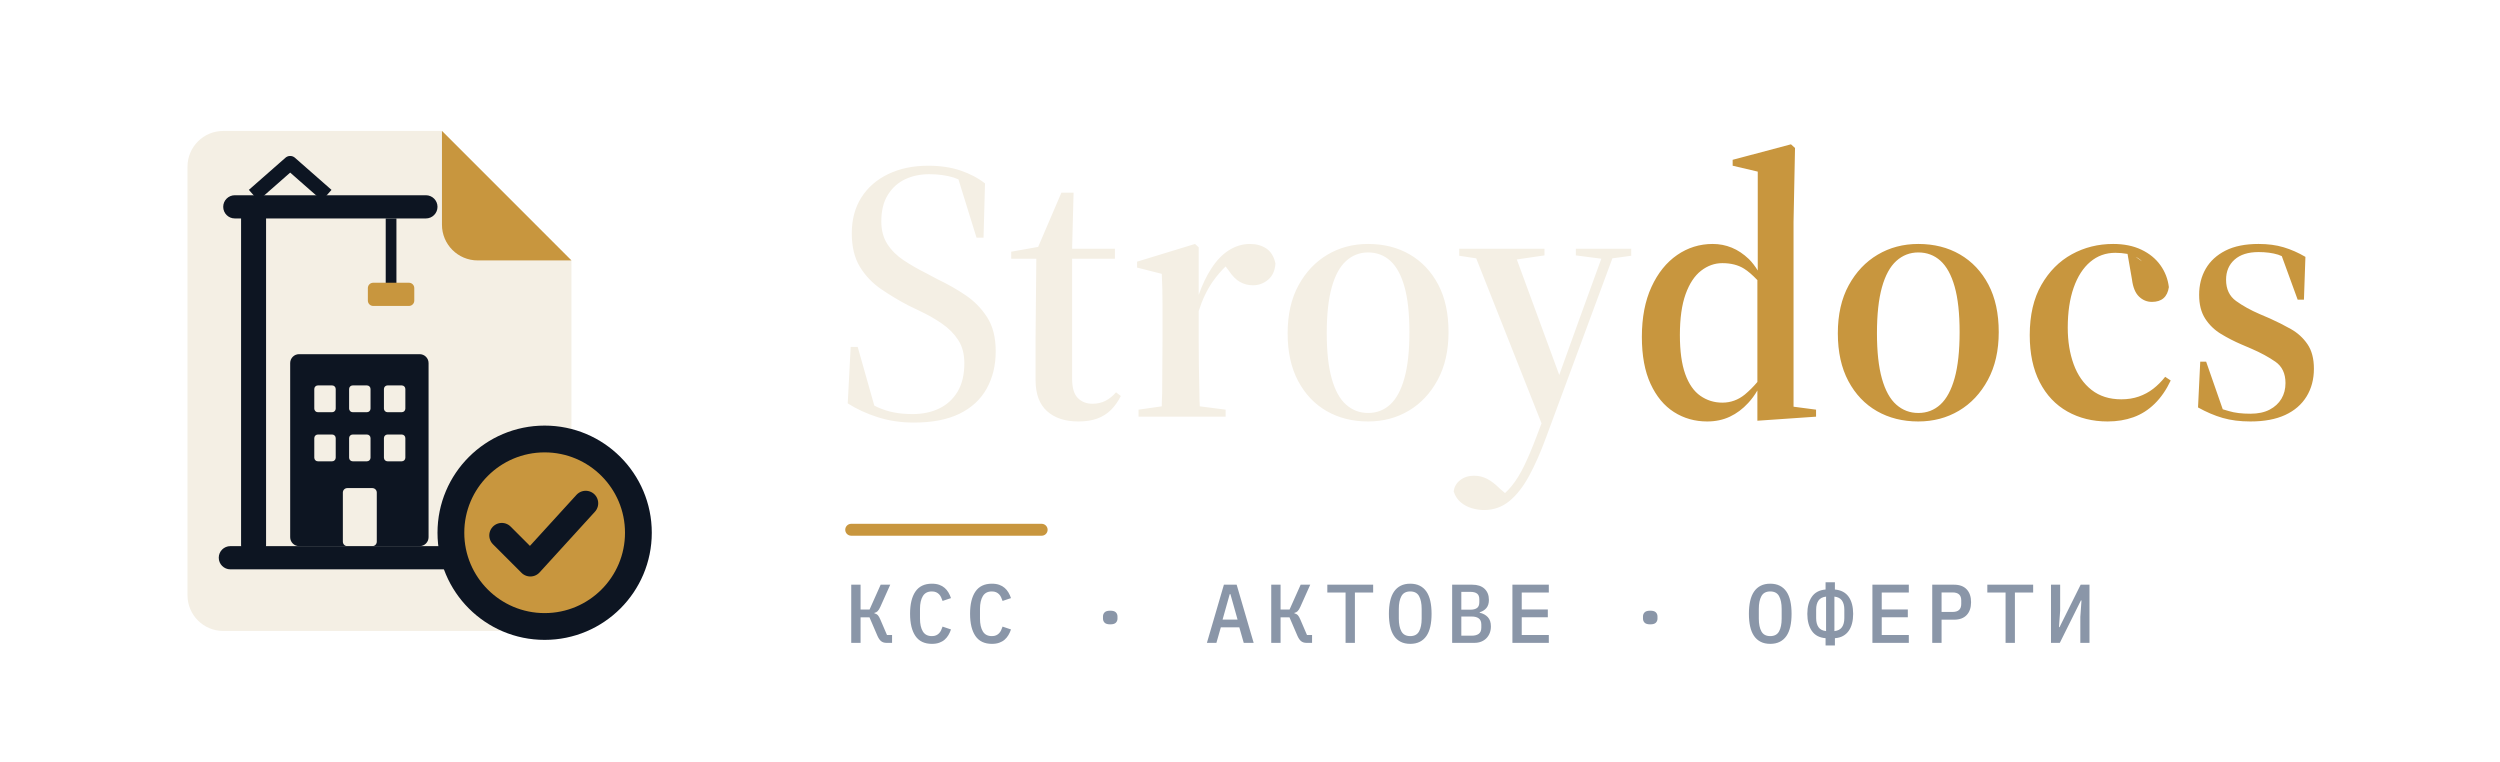
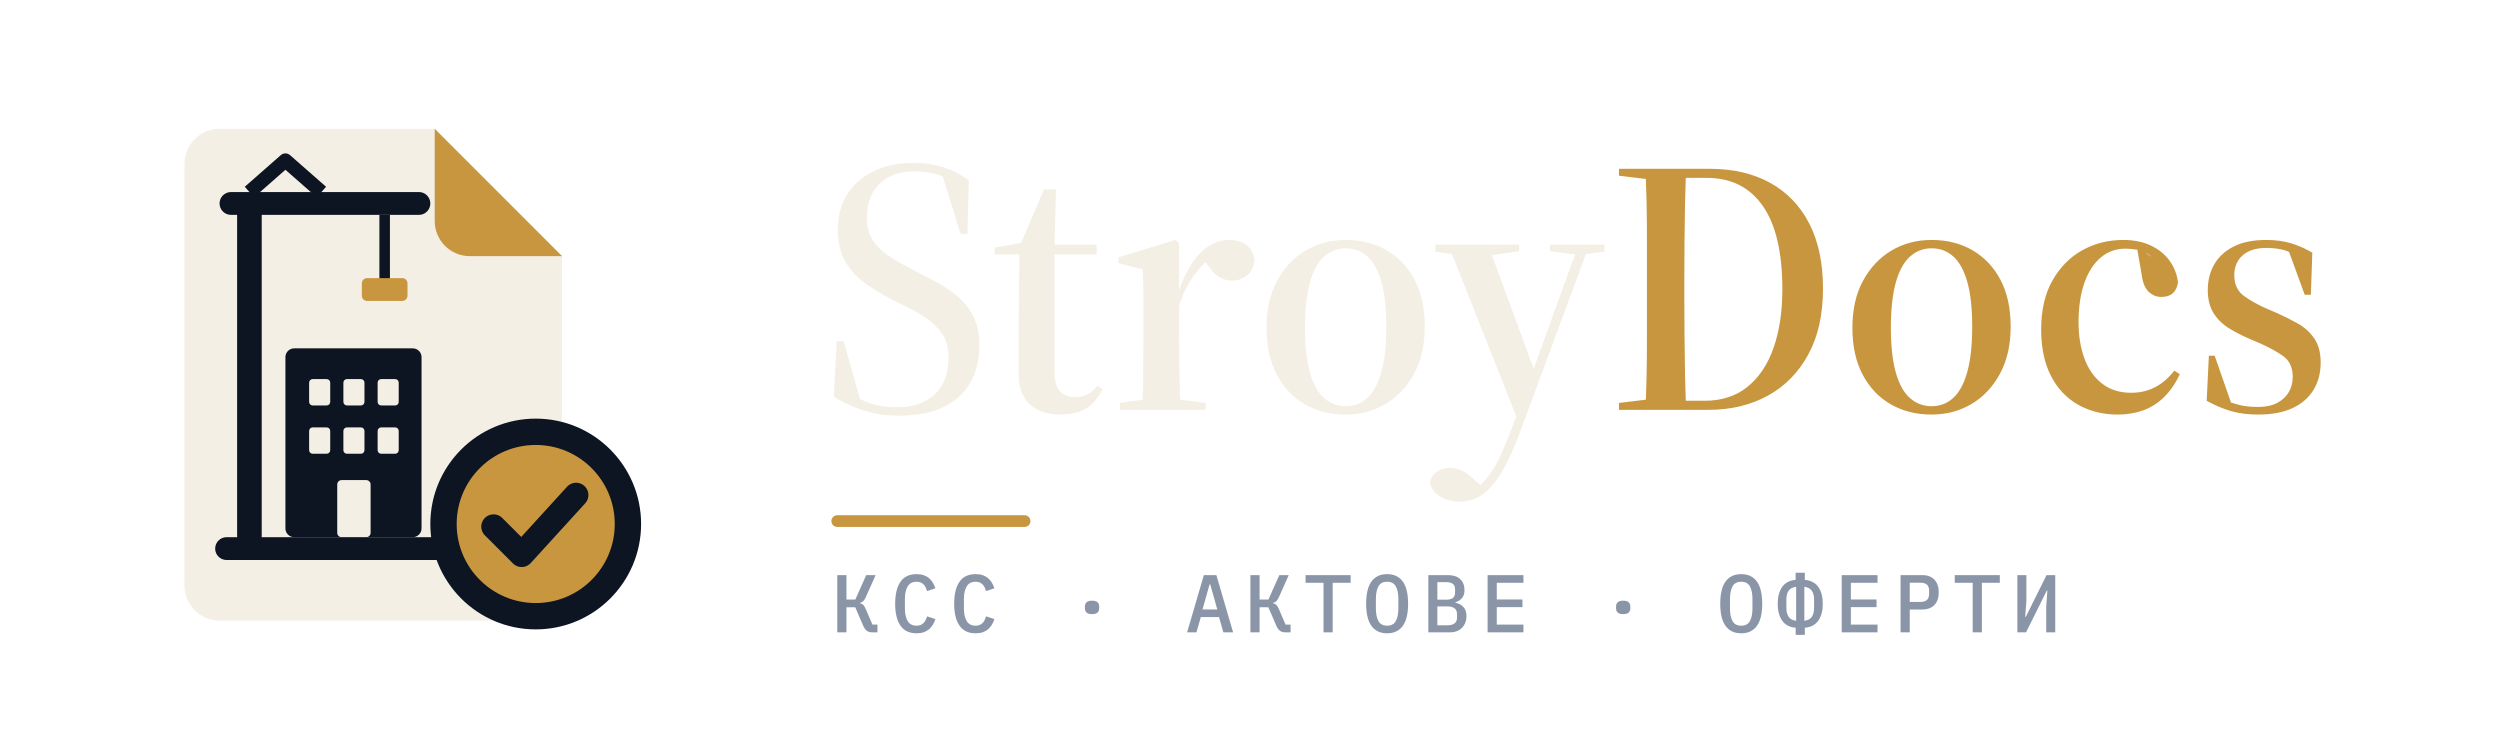
- <svg xmlns="http://www.w3.org/2000/svg" viewBox="0 0 420 128" width="420" height="128">
+ <svg xmlns="http://www.w3.org/2000/svg" viewBox="0 0 427 128" width="427" height="128">
  <g transform="translate(18 16) scale(1.5)">
    <path d="M13 4h24.5L52 18.5V56a4 4 0 0 1-4 4H13a4 4 0 0 1-4-4V8a4 4 0 0 1 4-4Z" fill="#f4efe4" />
    <path d="M37.5 4v10.5a4 4 0 0 0 4 4H52Z" fill="#c8963e" />
    <rect x="15" y="12" width="2.8" height="39" rx="0.6" fill="#0d1522" />
    <rect x="13" y="11.2" width="24" height="2.6" rx="1.3" fill="#0d1522" />
    <path d="M16.4 11.2 20.5 7.6 24.6 11.2" fill="none" stroke="#0d1522" stroke-width="1.6" stroke-linejoin="round" />
    <rect x="31.2" y="13.8" width="1.2" height="7.4" fill="#0d1522" />
    <rect x="29.2" y="21" width="5.2" height="2.6" rx="0.6" fill="#c8963e" />
    <rect x="20.5" y="29" width="15.5" height="21.5" rx="1" fill="#0d1522" />
    <rect x="23.2" y="32.5" width="2.4" height="3" rx="0.4" fill="#f4efe4" />
    <rect x="27.1" y="32.5" width="2.4" height="3" rx="0.4" fill="#f4efe4" />
    <rect x="31" y="32.5" width="2.4" height="3" rx="0.4" fill="#f4efe4" />
    <rect x="23.2" y="38" width="2.4" height="3" rx="0.4" fill="#f4efe4" />
    <rect x="27.1" y="38" width="2.4" height="3" rx="0.4" fill="#f4efe4" />
    <rect x="31" y="38" width="2.4" height="3" rx="0.4" fill="#f4efe4" />
    <rect x="26.4" y="44" width="3.8" height="6.5" rx="0.5" fill="#f4efe4" />
    <rect x="12.5" y="50.5" width="27" height="2.6" rx="1.3" fill="#0d1522" />
    <circle cx="49" cy="49" r="10.5" fill="#c8963e" stroke="#0d1522" stroke-width="3" />
    <path d="m44.2 49.3 3.2 3.2 6.2-6.8" fill="none" stroke="#0d1522" stroke-width="2.8" stroke-linecap="round" stroke-linejoin="round" />
  </g>
  <path d="M153.516 70.992Q150.292 70.992 147.471 70.093Q144.65 69.194 142.418 67.768L142.914 58.282H144.092L146.882 68.14Q147.13 68.264 147.378 68.388Q148.742 69.008 150.168 69.287Q151.594 69.566 153.33 69.566Q155.81 69.566 157.763 68.636Q159.716 67.706 160.863 65.815Q162.01 63.924 162.01 61.01Q162.01 58.716 160.987 57.135Q159.964 55.554 158.259 54.376Q156.554 53.198 154.57 52.268L152.524 51.276Q150.168 50.036 147.998 48.548Q145.828 47.06 144.464 44.828Q143.1 42.596 143.1 39.186Q143.1 35.714 144.712 33.172Q146.324 30.63 149.238 29.235Q152.152 27.84 155.934 27.84Q158.972 27.84 161.359 28.646Q163.746 29.452 165.482 30.816L165.234 39.93H164.056L161.018 30.134Q160.584 29.948 160.212 29.824Q158.352 29.266 156.12 29.266Q153.888 29.266 152.09 30.103Q150.292 30.94 149.176 32.707Q148.06 34.474 148.06 37.202Q148.06 39.434 149.083 41.015Q150.106 42.596 151.842 43.743Q153.578 44.89 155.562 45.882L157.546 46.936Q160.026 48.114 162.227 49.602Q164.428 51.09 165.854 53.322Q167.28 55.554 167.28 59.026Q167.28 62.56 165.761 65.288Q164.242 68.016 161.204 69.504Q158.166 70.992 153.516 70.992ZM181.168 70.806Q177.82 70.806 175.898 69.07Q173.976 67.334 173.976 63.862V56.794L174.1 43.464H169.884V42.286L174.41 41.48L178.316 32.366H180.362L180.114 41.79H187.306V43.464H180.114V63.614Q180.114 65.908 181.075 66.869Q182.036 67.83 183.524 67.83Q184.764 67.83 185.725 67.334Q186.686 66.838 187.492 65.908L188.298 66.528Q187.616 67.892 186.655 68.853Q185.694 69.814 184.361 70.31Q183.028 70.806 181.168 70.806ZM191.274 70.0V68.822L195.18 68.264Q195.18 67.334 195.242 66.156Q195.242 63.862 195.273 61.413Q195.304 58.964 195.304 56.918V51.276Q195.304 49.85 195.273 48.579Q195.242 47.308 195.18 46.006L191.026 44.952V43.96L200.76 40.984L201.38 41.542V49.54Q202.31 46.936 203.488 45.138Q204.79 43.092 206.464 42.038Q208.138 40.984 209.998 40.984Q211.61 40.984 212.757 41.759Q213.904 42.534 214.276 44.27Q214.152 46.068 213.036 46.998Q211.92 47.928 210.494 47.928Q209.316 47.928 208.324 47.37Q207.332 46.812 206.464 45.51L205.906 44.766Q204.852 45.758 203.736 47.308Q202.248 49.478 201.38 52.268V56.918Q201.38 58.964 201.411 61.413Q201.442 63.862 201.504 66.156Q201.504 67.334 201.566 68.264L205.906 68.822V70.0ZM229.838 70.806Q225.932 70.806 222.894 69.07Q219.856 67.334 218.089 64.017Q216.322 60.7 216.322 55.988Q216.322 51.276 218.151 47.928Q219.98 44.58 223.018 42.782Q226.056 40.984 229.838 40.984Q233.806 40.984 236.844 42.751Q239.882 44.518 241.618 47.804Q243.354 51.09 243.354 55.802Q243.354 60.452 241.525 63.831Q239.696 67.21 236.658 69.008Q233.62 70.806 229.838 70.806ZM229.838 69.38Q232.008 69.38 233.558 67.954Q235.108 66.528 235.945 63.521Q236.782 60.514 236.782 55.802Q236.782 51.09 235.945 48.145Q235.108 45.2 233.558 43.805Q232.008 42.41 229.838 42.41Q227.73 42.41 226.149 43.836Q224.568 45.262 223.731 48.269Q222.894 51.276 222.894 55.988Q222.894 60.638 223.731 63.614Q224.568 66.59 226.149 67.985Q227.73 69.38 229.838 69.38ZM249.306 85.686Q248.314 85.686 247.26 85.376Q246.206 85.066 245.4 84.384Q244.594 83.702 244.222 82.586Q244.346 81.408 245.307 80.664Q246.268 79.92 247.632 79.92Q248.81 79.92 249.833 80.447Q250.856 80.974 251.972 82.09L252.84 82.834Q253.398 82.338 253.956 81.656Q255.072 80.292 256.064 78.246Q257.056 76.2 258.11 73.41L258.978 71.116L248.004 43.402L245.152 42.968V41.79H259.474V42.906L254.824 43.588L261.954 62.994L265.302 53.694L269.022 43.464L264.744 42.906V41.79H274.044V42.968L270.882 43.402L259.722 73.534Q258.358 77.254 256.87 79.982Q255.382 82.71 253.553 84.198Q251.724 85.686 249.306 85.686Z" fill="#f4efe4" />
-   <path d="M286.808 70.806Q283.708 70.806 281.228 69.225Q278.748 67.644 277.291 64.482Q275.834 61.32 275.834 56.608Q275.834 51.71 277.446 48.207Q279.058 44.704 281.755 42.844Q284.452 40.984 287.738 40.984Q289.412 40.984 290.931 41.604Q292.45 42.224 293.814 43.526Q294.62 44.332 295.302 45.448V28.832L291.086 27.84V26.848L300.882 24.244L301.564 24.864L301.316 37.264V68.326L305.098 68.822V70.0L295.24 70.682V65.598Q294.558 66.776 293.69 67.706Q292.326 69.194 290.621 70.0Q288.916 70.806 286.808 70.806ZM295.24 47.06Q294.0 45.758 293.008 45.138Q291.52 44.208 289.35 44.208Q287.428 44.208 285.785 45.479Q284.142 46.75 283.181 49.416Q282.22 52.082 282.22 56.298Q282.22 60.328 283.119 62.839Q284.018 65.35 285.661 66.497Q287.304 67.644 289.35 67.644Q291.458 67.644 293.132 66.28Q294.248 65.35 295.24 64.172ZM322.272 70.806Q318.366 70.806 315.328 69.07Q312.29 67.334 310.523 64.017Q308.756 60.7 308.756 55.988Q308.756 51.276 310.585 47.928Q312.414 44.58 315.452 42.782Q318.49 40.984 322.272 40.984Q326.24 40.984 329.278 42.751Q332.316 44.518 334.052 47.804Q335.788 51.09 335.788 55.802Q335.788 60.452 333.959 63.831Q332.13 67.21 329.092 69.008Q326.054 70.806 322.272 70.806ZM322.272 69.38Q324.442 69.38 325.992 67.954Q327.542 66.528 328.379 63.521Q329.216 60.514 329.216 55.802Q329.216 51.09 328.379 48.145Q327.542 45.2 325.992 43.805Q324.442 42.41 322.272 42.41Q320.164 42.41 318.583 43.836Q317.002 45.262 316.165 48.269Q315.328 51.276 315.328 55.988Q315.328 60.638 316.165 63.614Q317.002 66.59 318.583 67.985Q320.164 69.38 322.272 69.38ZM354.078 70.806Q350.296 70.806 347.32 69.132Q344.344 67.458 342.67 64.203Q340.996 60.948 340.996 56.298Q340.996 51.276 342.949 47.866Q344.902 44.456 348.064 42.72Q351.226 40.984 355.008 40.984Q357.736 40.984 359.751 41.945Q361.766 42.906 362.944 44.549Q364.122 46.192 364.37 48.238Q364.184 49.478 363.471 50.098Q362.758 50.718 361.518 50.718Q360.278 50.718 359.348 49.819Q358.418 48.92 358.17 46.936L357.426 42.658Q356.372 42.472 355.38 42.472Q352.962 42.472 351.164 43.991Q349.366 45.51 348.374 48.331Q347.382 51.152 347.382 55.058Q347.382 58.468 348.374 61.196Q349.366 63.924 351.381 65.505Q353.396 67.086 356.372 67.086Q357.984 67.086 359.317 66.621Q360.65 66.156 361.735 65.319Q362.82 64.482 363.75 63.304L364.68 63.924Q363.564 66.28 361.983 67.83Q360.402 69.38 358.418 70.093Q356.434 70.806 354.078 70.806ZM358.79 43.154 359.844 43.898Q359.348 43.402 358.79 43.154ZM378.072 70.806Q375.468 70.806 373.422 70.217Q371.376 69.628 369.268 68.45L369.64 60.762H370.632L373.422 68.76Q373.98 68.946 374.476 69.07Q375.902 69.504 378.072 69.504Q379.994 69.504 381.296 68.822Q382.598 68.14 383.28 66.993Q383.962 65.846 383.962 64.358Q383.962 61.94 382.257 60.762Q380.552 59.584 378.258 58.592L376.522 57.848Q374.786 57.104 373.143 56.112Q371.5 55.12 370.477 53.539Q369.454 51.958 369.454 49.54Q369.454 47.06 370.57 45.138Q371.686 43.216 373.887 42.1Q376.088 40.984 379.436 40.984Q381.792 40.984 383.652 41.542Q385.512 42.1 387.31 43.154L387.062 50.346H386.008L383.342 43.03Q383.032 42.906 382.722 42.782Q381.296 42.348 379.436 42.348Q376.832 42.348 375.406 43.619Q373.98 44.89 373.98 46.998Q373.98 49.354 375.654 50.563Q377.328 51.772 379.622 52.764L381.358 53.508Q383.156 54.314 384.861 55.275Q386.566 56.236 387.651 57.817Q388.736 59.398 388.736 61.94Q388.736 64.606 387.496 66.621Q386.256 68.636 383.9 69.721Q381.544 70.806 378.072 70.806Z" fill="#c8963e" />
+   <path d="M276.524 70.0V68.822L281.112 68.264Q281.174 66.404 281.236 64.234Q281.298 60.948 281.298 57.352V41.17Q281.298 37.76 281.236 34.536Q281.174 32.366 281.112 30.568L276.524 30.01V28.832H292.024Q298.038 28.832 302.378 31.25Q306.718 33.668 309.043 38.225Q311.368 42.782 311.368 49.292Q311.368 55.926 308.857 60.545Q306.346 65.164 301.944 67.582Q297.542 70.0 291.838 70.0ZM287.932 30.382Q287.87 32.304 287.808 34.536Q287.746 37.76 287.715 41.201Q287.684 44.642 287.684 47.866V50.594Q287.684 53.818 287.715 57.383Q287.746 60.948 287.808 64.234Q287.87 66.528 287.932 68.45H291.156Q295.496 68.45 298.441 66.094Q301.386 63.738 302.905 59.46Q304.424 55.182 304.424 49.416Q304.424 39.93 301.076 35.156Q297.728 30.382 291.528 30.382ZM329.906 70.806Q326.0 70.806 322.962 69.07Q319.924 67.334 318.157 64.017Q316.39 60.7 316.39 55.988Q316.39 51.276 318.219 47.928Q320.048 44.58 323.086 42.782Q326.124 40.984 329.906 40.984Q333.874 40.984 336.912 42.751Q339.95 44.518 341.686 47.804Q343.422 51.09 343.422 55.802Q343.422 60.452 341.593 63.831Q339.764 67.21 336.726 69.008Q333.688 70.806 329.906 70.806ZM329.906 69.38Q332.076 69.38 333.626 67.954Q335.176 66.528 336.013 63.521Q336.85 60.514 336.85 55.802Q336.85 51.09 336.013 48.145Q335.176 45.2 333.626 43.805Q332.076 42.41 329.906 42.41Q327.798 42.41 326.217 43.836Q324.636 45.262 323.799 48.269Q322.962 51.276 322.962 55.988Q322.962 60.638 323.799 63.614Q324.636 66.59 326.217 67.985Q327.798 69.38 329.906 69.38ZM361.712 70.806Q357.93 70.806 354.954 69.132Q351.978 67.458 350.304 64.203Q348.63 60.948 348.63 56.298Q348.63 51.276 350.583 47.866Q352.536 44.456 355.698 42.72Q358.86 40.984 362.642 40.984Q365.37 40.984 367.385 41.945Q369.4 42.906 370.578 44.549Q371.756 46.192 372.004 48.238Q371.818 49.478 371.105 50.098Q370.392 50.718 369.152 50.718Q367.912 50.718 366.982 49.819Q366.052 48.92 365.804 46.936L365.06 42.658Q364.006 42.472 363.014 42.472Q360.596 42.472 358.798 43.991Q357.0 45.51 356.008 48.331Q355.016 51.152 355.016 55.058Q355.016 58.468 356.008 61.196Q357.0 63.924 359.015 65.505Q361.03 67.086 364.006 67.086Q365.618 67.086 366.951 66.621Q368.284 66.156 369.369 65.319Q370.454 64.482 371.384 63.304L372.314 63.924Q371.198 66.28 369.617 67.83Q368.036 69.38 366.052 70.093Q364.068 70.806 361.712 70.806ZM366.424 43.154 367.478 43.898Q366.982 43.402 366.424 43.154ZM385.706 70.806Q383.102 70.806 381.056 70.217Q379.01 69.628 376.902 68.45L377.274 60.762H378.266L381.056 68.76Q381.614 68.946 382.11 69.07Q383.536 69.504 385.706 69.504Q387.628 69.504 388.93 68.822Q390.232 68.14 390.914 66.993Q391.596 65.846 391.596 64.358Q391.596 61.94 389.891 60.762Q388.186 59.584 385.892 58.592L384.156 57.848Q382.42 57.104 380.777 56.112Q379.134 55.12 378.111 53.539Q377.088 51.958 377.088 49.54Q377.088 47.06 378.204 45.138Q379.32 43.216 381.521 42.1Q383.722 40.984 387.07 40.984Q389.426 40.984 391.286 41.542Q393.146 42.1 394.944 43.154L394.696 50.346H393.642L390.976 43.03Q390.666 42.906 390.356 42.782Q388.93 42.348 387.07 42.348Q384.466 42.348 383.04 43.619Q381.614 44.89 381.614 46.998Q381.614 49.354 383.288 50.563Q384.962 51.772 387.256 52.764L388.992 53.508Q390.79 54.314 392.495 55.275Q394.2 56.236 395.285 57.817Q396.37 59.398 396.37 61.94Q396.37 64.606 395.13 66.621Q393.89 68.636 391.534 69.721Q389.178 70.806 385.706 70.806Z" fill="#c8963e" />
  <rect x="142" y="88" width="34" height="2" rx="1" fill="#c8963e" />
  <path d="M143.008 98.228H144.576V102.4H146.088L147.95 98.228H149.56L147.908 101.924Q147.67 102.456 147.439 102.68Q147.208 102.904 146.9 102.96V103.044Q147.25 103.114 147.467 103.338Q147.684 103.562 147.922 104.136L149.014 106.684H149.868V108.0H148.916Q148.398 108.0 148.048 107.734Q147.698 107.468 147.418 106.838L146.074 103.716H144.576V108.0H143.008ZM156.56 108.168Q154.698 108.168 153.795 106.852Q152.892 105.536 152.892 103.114Q152.892 100.692 153.795 99.376Q154.698 98.06 156.56 98.06Q157.274 98.06 157.799 98.249Q158.324 98.438 158.702 98.767Q159.08 99.096 159.339 99.537Q159.598 99.978 159.766 100.482L158.352 100.958Q158.24 100.622 158.1 100.328Q157.96 100.034 157.75 99.824Q157.54 99.614 157.253 99.488Q156.966 99.362 156.546 99.362Q155.51 99.362 155.034 100.153Q154.558 100.944 154.558 102.288V103.94Q154.558 105.284 155.034 106.075Q155.51 106.866 156.546 106.866Q156.966 106.866 157.253 106.74Q157.54 106.614 157.75 106.404Q157.96 106.194 158.1 105.9Q158.24 105.606 158.352 105.27L159.766 105.746Q159.598 106.25 159.339 106.691Q159.08 107.132 158.702 107.461Q158.324 107.79 157.799 107.979Q157.274 108.168 156.56 108.168ZM166.64 108.168Q164.778 108.168 163.875 106.852Q162.972 105.536 162.972 103.114Q162.972 100.692 163.875 99.376Q164.778 98.06 166.64 98.06Q167.354 98.06 167.879 98.249Q168.404 98.438 168.782 98.767Q169.16 99.096 169.419 99.537Q169.678 99.978 169.846 100.482L168.432 100.958Q168.32 100.622 168.18 100.328Q168.04 100.034 167.83 99.824Q167.62 99.614 167.333 99.488Q167.046 99.362 166.626 99.362Q165.59 99.362 165.114 100.153Q164.638 100.944 164.638 102.288V103.94Q164.638 105.284 165.114 106.075Q165.59 106.866 166.626 106.866Q167.046 106.866 167.333 106.74Q167.62 106.614 167.83 106.404Q168.04 106.194 168.18 105.9Q168.32 105.606 168.432 105.27L169.846 105.746Q169.678 106.25 169.419 106.691Q169.16 107.132 168.782 107.461Q168.404 107.79 167.879 107.979Q167.354 108.168 166.64 108.168ZM186.52 104.892Q185.848 104.892 185.575 104.612Q185.302 104.332 185.302 103.926V103.562Q185.302 103.156 185.575 102.876Q185.848 102.596 186.52 102.596Q187.192 102.596 187.465 102.876Q187.738 103.156 187.738 103.562V103.926Q187.738 104.332 187.465 104.612Q187.192 104.892 186.52 104.892ZM208.948 108.0 208.206 105.396H205.098L204.356 108.0H202.76L205.616 98.228H207.758L210.614 108.0ZM206.708 99.81H206.596L205.392 104.094H207.912ZM213.568 98.228H215.136V102.4H216.648L218.51 98.228H220.12L218.468 101.924Q218.23 102.456 217.999 102.68Q217.768 102.904 217.46 102.96V103.044Q217.81 103.114 218.027 103.338Q218.244 103.562 218.482 104.136L219.574 106.684H220.428V108.0H219.476Q218.958 108.0 218.608 107.734Q218.258 107.468 217.978 106.838L216.634 103.716H215.136V108.0H213.568ZM227.624 99.544V108.0H226.056V99.544H222.99V98.228H230.69V99.544ZM236.92 108.168Q235.996 108.168 235.317 107.825Q234.638 107.482 234.197 106.838Q233.756 106.194 233.546 105.256Q233.336 104.318 233.336 103.114Q233.336 101.924 233.546 100.979Q233.756 100.034 234.197 99.39Q234.638 98.746 235.317 98.403Q235.996 98.06 236.92 98.06Q237.844 98.06 238.523 98.403Q239.202 98.746 239.643 99.39Q240.084 100.034 240.294 100.979Q240.504 101.924 240.504 103.114Q240.504 104.318 240.294 105.256Q240.084 106.194 239.643 106.838Q239.202 107.482 238.523 107.825Q237.844 108.168 236.92 108.168ZM236.92 106.866Q237.97 106.866 238.404 106.075Q238.838 105.284 238.838 103.926V102.288Q238.838 100.944 238.404 100.153Q237.97 99.362 236.92 99.362Q235.87 99.362 235.436 100.153Q235.002 100.944 235.002 102.288V103.94Q235.002 105.284 235.436 106.075Q235.87 106.866 236.92 106.866ZM243.962 98.228H247.336Q248.666 98.228 249.401 98.914Q250.136 99.6 250.136 100.79Q250.136 101.644 249.716 102.148Q249.296 102.652 248.582 102.862V102.932Q249.436 103.128 249.954 103.681Q250.472 104.234 250.472 105.242Q250.472 105.844 250.276 106.348Q250.08 106.852 249.716 107.223Q249.352 107.594 248.841 107.797Q248.33 108.0 247.714 108.0H243.962ZM247.238 106.796Q248.022 106.796 248.442 106.474Q248.862 106.152 248.862 105.438V104.934Q248.862 104.22 248.442 103.898Q248.022 103.576 247.238 103.576H245.502V106.796ZM247.014 102.428Q247.756 102.428 248.141 102.141Q248.526 101.854 248.526 101.182V100.678Q248.526 100.006 248.141 99.719Q247.756 99.432 247.014 99.432H245.502V102.428ZM254.084 108.0V98.228H260.202V99.544H255.652V102.386H260.034V103.702H255.652V106.684H260.202V108.0ZM277.24 104.892Q276.568 104.892 276.295 104.612Q276.022 104.332 276.022 103.926V103.562Q276.022 103.156 276.295 102.876Q276.568 102.596 277.24 102.596Q277.912 102.596 278.185 102.876Q278.458 103.156 278.458 103.562V103.926Q278.458 104.332 278.185 104.612Q277.912 104.892 277.24 104.892ZM297.4 108.168Q296.476 108.168 295.797 107.825Q295.118 107.482 294.677 106.838Q294.236 106.194 294.026 105.256Q293.816 104.318 293.816 103.114Q293.816 101.924 294.026 100.979Q294.236 100.034 294.677 99.39Q295.118 98.746 295.797 98.403Q296.476 98.06 297.4 98.06Q298.324 98.06 299.003 98.403Q299.682 98.746 300.123 99.39Q300.564 100.034 300.774 100.979Q300.984 101.924 300.984 103.114Q300.984 104.318 300.774 105.256Q300.564 106.194 300.123 106.838Q299.682 107.482 299.003 107.825Q298.324 108.168 297.4 108.168ZM297.4 106.866Q298.45 106.866 298.884 106.075Q299.318 105.284 299.318 103.926V102.288Q299.318 100.944 298.884 100.153Q298.45 99.362 297.4 99.362Q296.35 99.362 295.916 100.153Q295.482 100.944 295.482 102.288V103.94Q295.482 105.284 295.916 106.075Q296.35 106.866 297.4 106.866ZM306.696 107.216Q305.142 107.09 304.386 105.991Q303.63 104.892 303.63 103.128Q303.63 101.364 304.386 100.265Q305.142 99.166 306.696 99.04V97.822H308.264V99.04Q309.048 99.11 309.622 99.418Q310.196 99.726 310.574 100.258Q310.952 100.79 311.141 101.518Q311.33 102.246 311.33 103.128Q311.33 104.01 311.141 104.738Q310.952 105.466 310.574 105.998Q310.196 106.53 309.622 106.845Q309.048 107.16 308.264 107.216V108.434H306.696ZM306.78 100.23Q305.898 100.328 305.506 100.895Q305.114 101.462 305.114 102.4V103.856Q305.114 104.794 305.506 105.361Q305.898 105.928 306.78 106.026ZM308.18 106.026Q309.062 105.928 309.454 105.361Q309.846 104.794 309.846 103.856V102.4Q309.846 101.462 309.454 100.895Q309.062 100.328 308.18 100.23ZM314.564 108.0V98.228H320.682V99.544H316.132V102.386H320.514V103.702H316.132V106.684H320.682V108.0ZM324.616 108.0V98.228H328.27Q329.67 98.228 330.405 99.012Q331.14 99.796 331.14 101.168Q331.14 102.54 330.405 103.324Q329.67 104.108 328.27 104.108H326.184V108.0ZM326.184 102.806H328.032Q329.488 102.806 329.488 101.462V100.86Q329.488 99.53 328.032 99.53H326.184ZM338.504 99.544V108.0H336.936V99.544H333.87V98.228H341.57V99.544ZM344.566 98.228H346.106V102.596L345.91 105.354H346.008L349.55 98.228H351.034V108.0H349.494V103.632L349.69 100.874H349.592L346.05 108.0H344.566Z" fill="#8a96a8" />
</svg>
